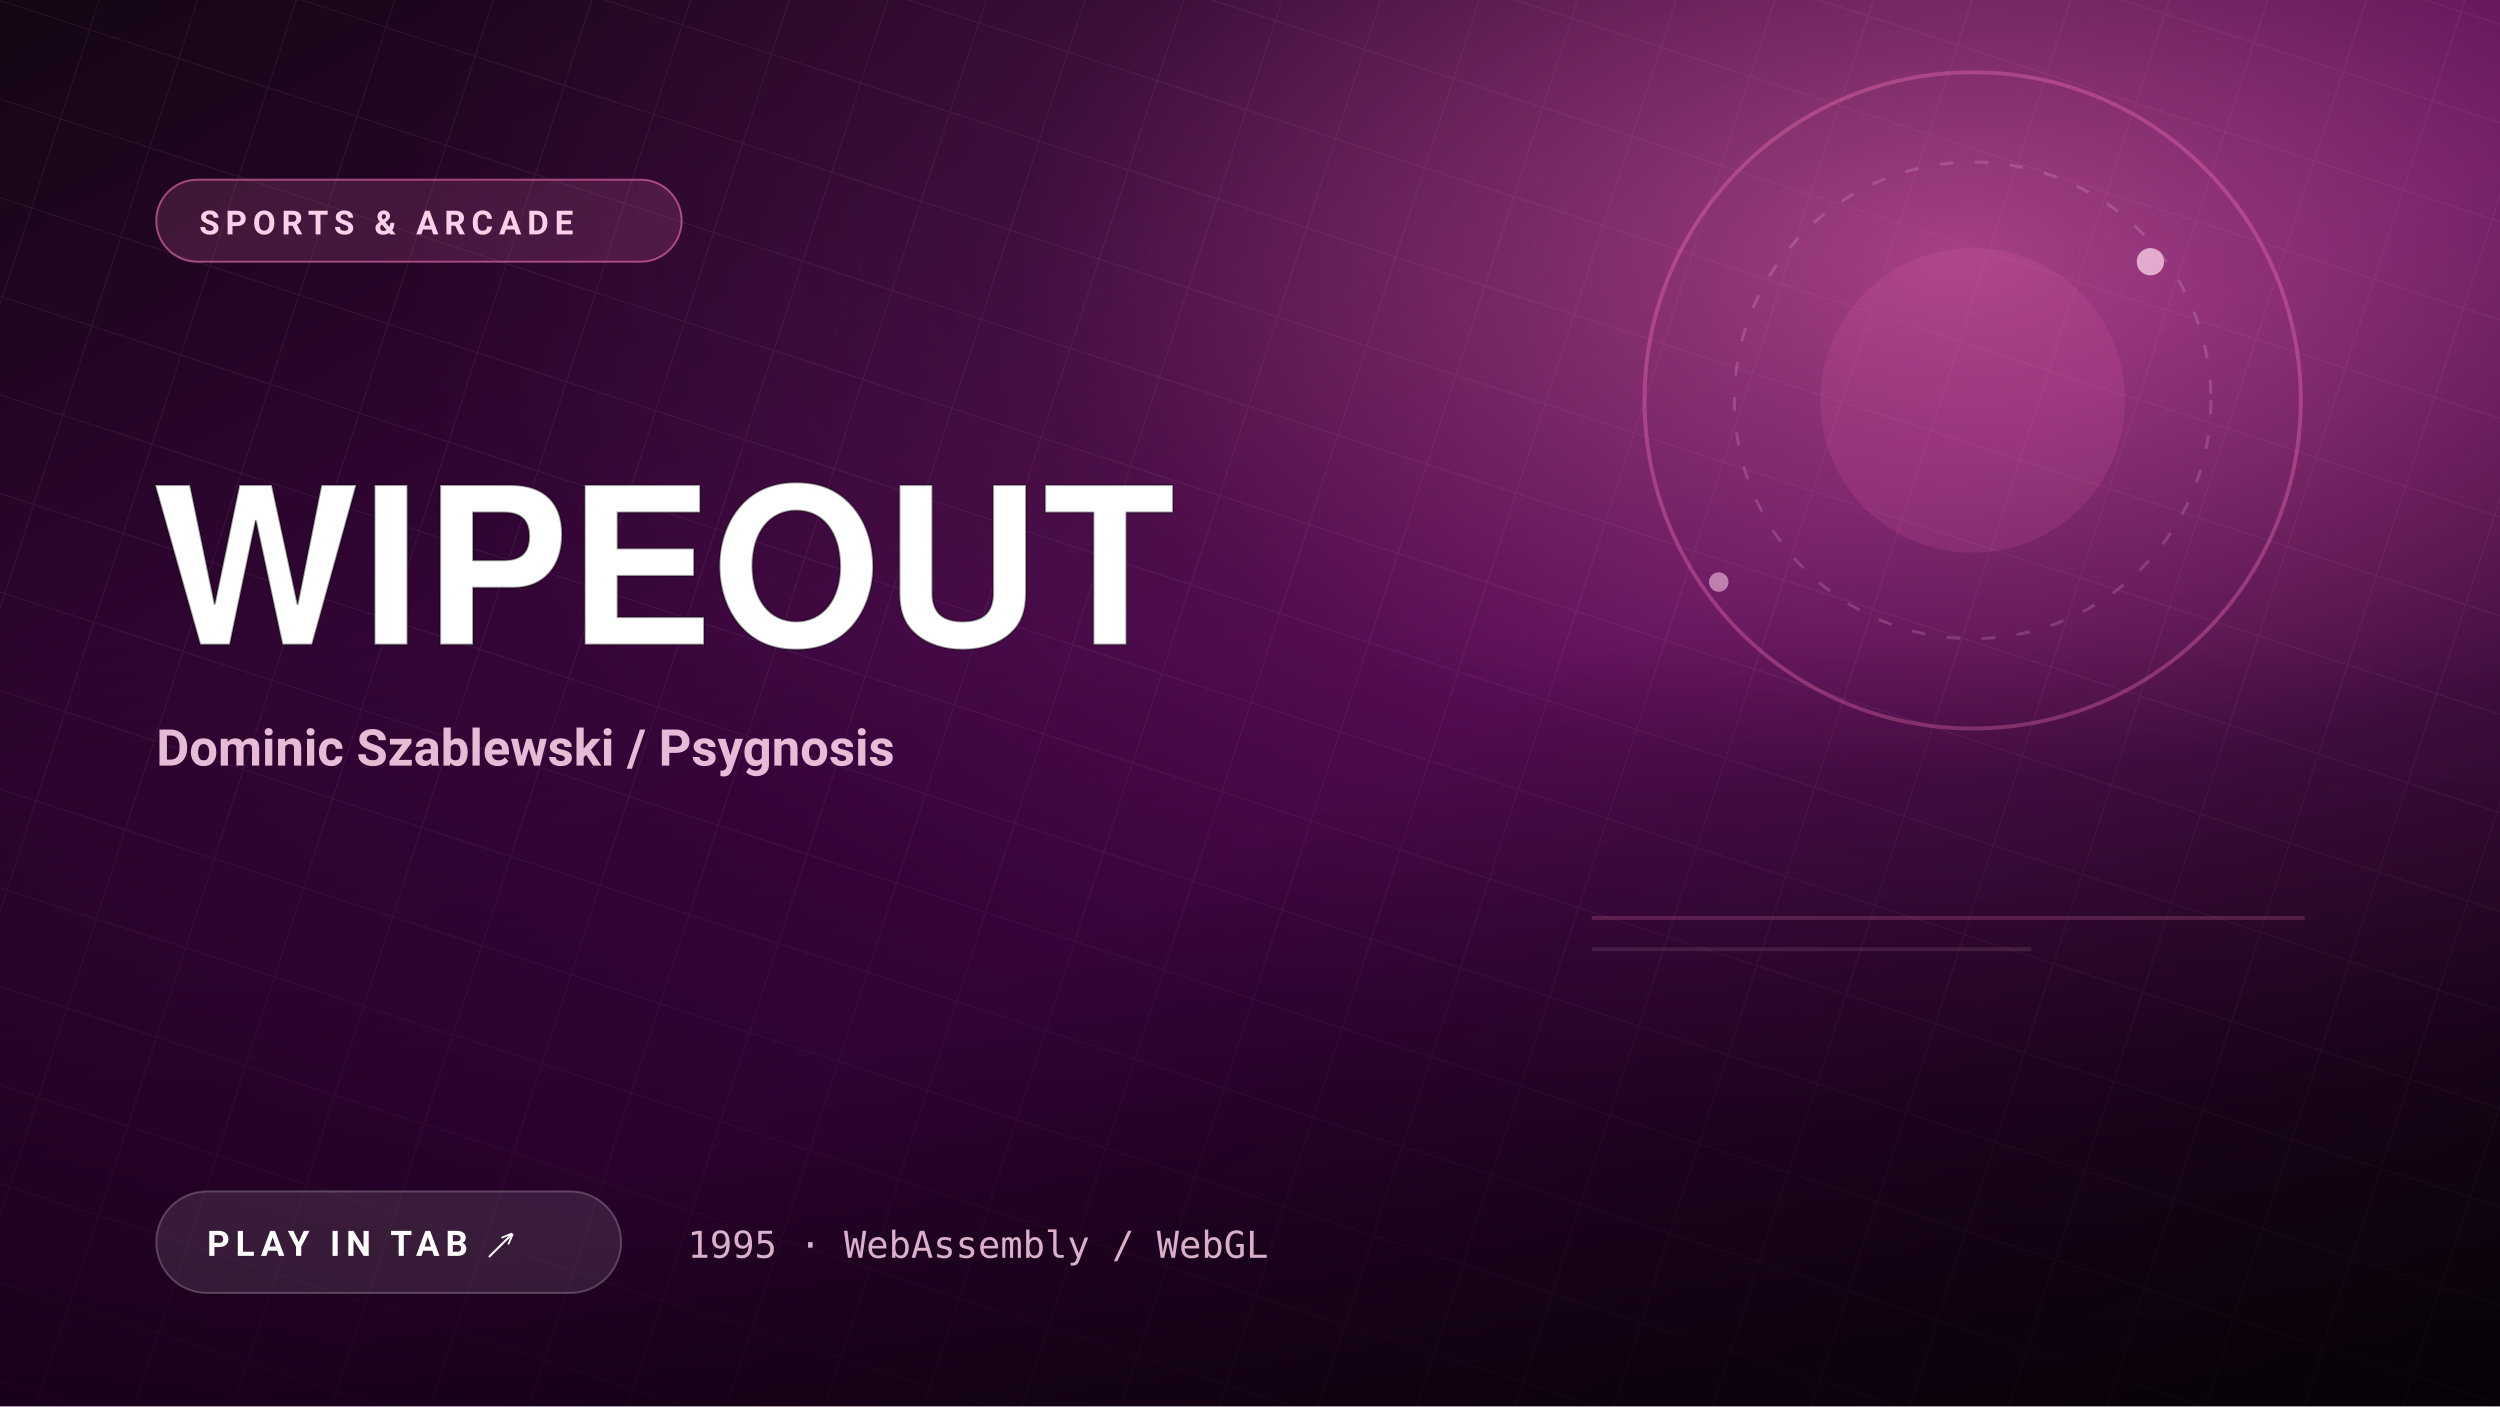
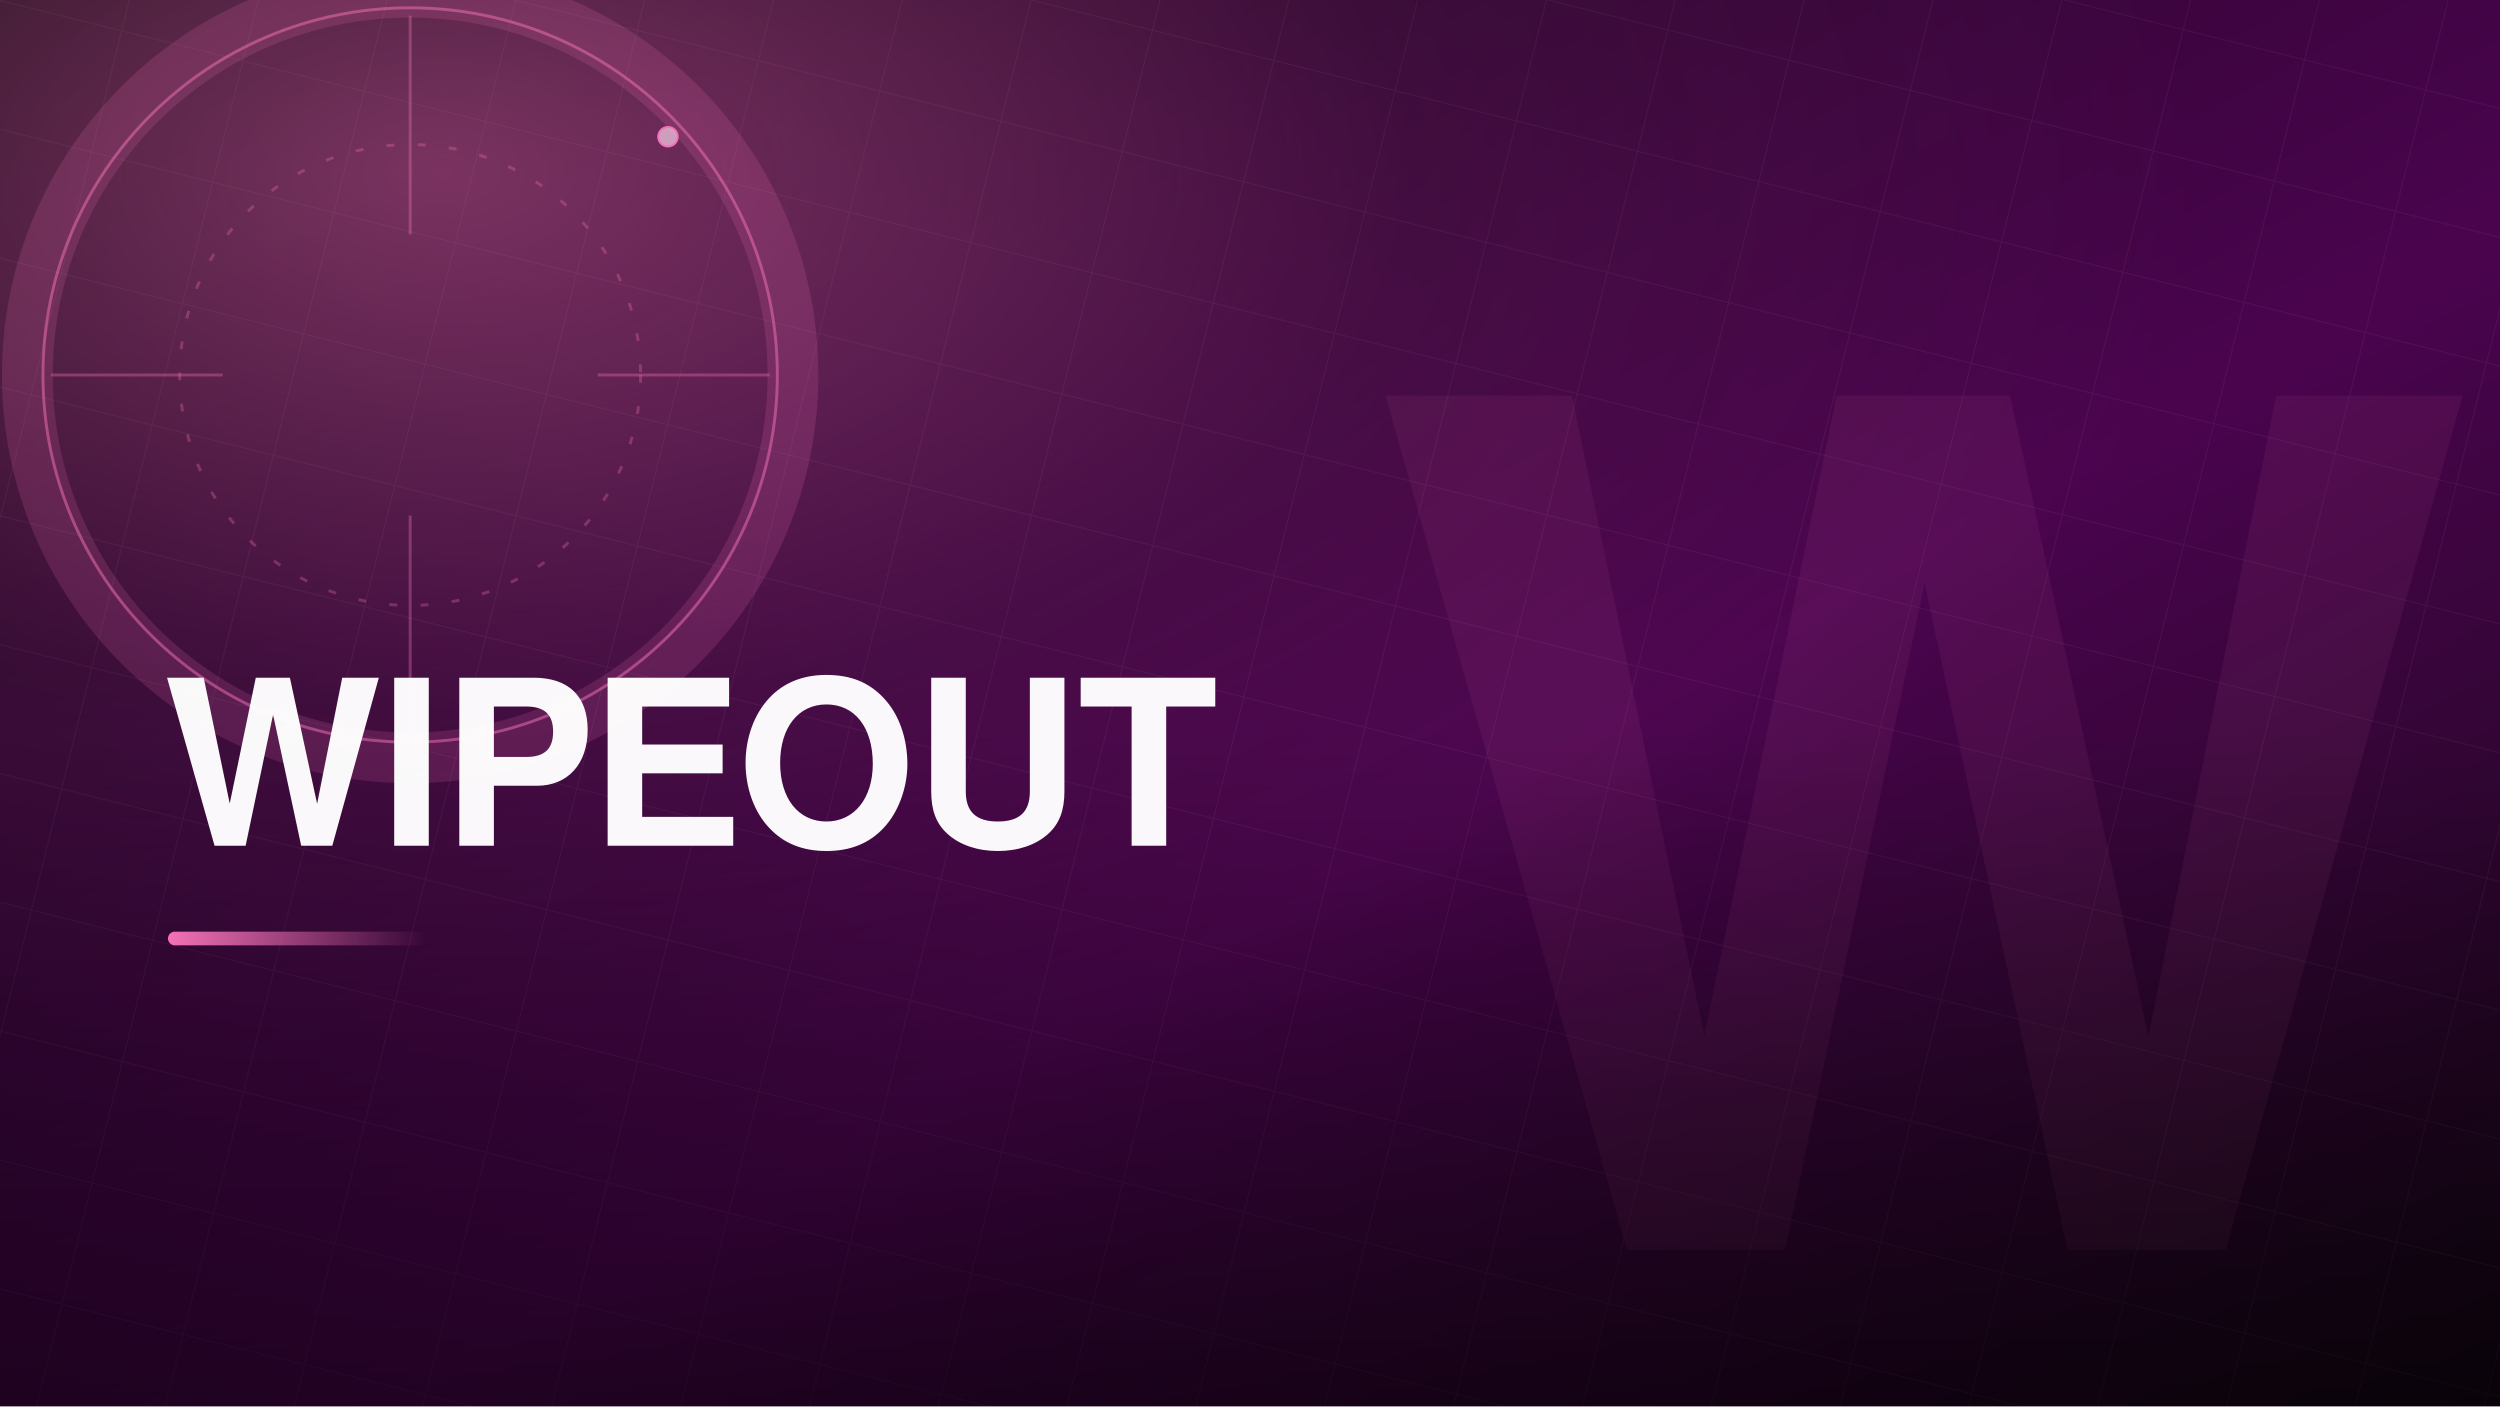
<svg xmlns="http://www.w3.org/2000/svg" viewBox="0 0 1280 720" width="1280" height="720" role="img" aria-label="WipEout cover art">
  <defs>
    <linearGradient id="bg" x1="0" y1="0" x2="1" y2="1">
      <stop offset="0%" stop-color="#140614" />
-       <stop offset="55%" stop-color="#4a044e" />
+       <stop offset="58%" stop-color="#4a044e" />
      <stop offset="100%" stop-color="#140614" />
    </linearGradient>
-     <radialGradient id="glow" cx="78%" cy="18%" r="62%">
-       <stop offset="0%" stop-color="#f472b6" stop-opacity="0.55" />
-       <stop offset="60%" stop-color="#f472b6" stop-opacity="0.08" />
+     <radialGradient id="glow" cx="18%" cy="12%" r="70%">
+       <stop offset="0%" stop-color="#f472b6" stop-opacity="0.42" />
+       <stop offset="55%" stop-color="#f472b6" stop-opacity="0.07" />
      <stop offset="100%" stop-color="#f472b6" stop-opacity="0" />
    </radialGradient>
-     <linearGradient id="fade" x1="0" y1="0" x2="0" y2="1">
-       <stop offset="45%" stop-color="#000" stop-opacity="0" />
-       <stop offset="100%" stop-color="#000" stop-opacity="0.65" />
+     <linearGradient id="rule" x1="0" y1="0" x2="1" y2="0">
+       <stop offset="0%" stop-color="#f472b6" stop-opacity="1" />
+       <stop offset="100%" stop-color="#f472b6" stop-opacity="0" />
    </linearGradient>
-     <pattern id="grid" width="48" height="48" patternUnits="userSpaceOnUse" patternTransform="rotate(18)">
-       <path d="M0 0H48M0 0V48" stroke="#fbcfe8" stroke-opacity="0.07" stroke-width="1" />
+     <linearGradient id="shade" x1="0" y1="0" x2="0" y2="1">
+       <stop offset="52%" stop-color="#000" stop-opacity="0" />
+       <stop offset="100%" stop-color="#000" stop-opacity="0.55" />
+     </linearGradient>
+     <pattern id="grid" width="64" height="64" patternUnits="userSpaceOnUse" patternTransform="rotate(14)">
+       <path d="M0 0H64M0 0V64" stroke="#fbcfe8" stroke-opacity="0.055" stroke-width="1" />
    </pattern>
  </defs>
  <rect width="1280" height="720" fill="url(#bg)" />
  <rect width="1280" height="720" fill="url(#grid)" />
  <rect width="1280" height="720" fill="url(#glow)" />
-   <g opacity="0.85">
-     <circle cx="1010" cy="205" r="168" fill="none" stroke="#f472b6" stroke-opacity="0.42" stroke-width="2" />
-     <circle cx="1010" cy="205" r="122" fill="none" stroke="#fbcfe8" stroke-opacity="0.22" stroke-width="1.5" stroke-dasharray="7 11" />
-     <circle cx="1010" cy="205" r="78" fill="#f472b6" fill-opacity="0.15" />
-     <circle cx="1101" cy="134" r="7" fill="#fbcfe8" fill-opacity="0.9" />
-     <circle cx="880" cy="298" r="5" fill="#fbcfe8" fill-opacity="0.65" />
-     <path d="M815 470 L1180 470" stroke="#f472b6" stroke-opacity="0.35" stroke-width="2" />
-     <path d="M815 486 L1040 486" stroke="#fbcfe8" stroke-opacity="0.18" stroke-width="2" />
+   <g fill="none" stroke="#f472b6">
+     <circle cx="210" cy="192" r="188" stroke-opacity="0.5" stroke-width="1.5" />
+     <circle cx="210" cy="192" r="118" stroke-opacity="0.3" stroke-width="1.5" stroke-dasharray="4 12" />
+     <circle cx="210" cy="192" r="196" stroke-opacity="0.16" stroke-width="26" />
+     <path d="M210 8 V120 M210 264 V376 M26 192 H114 M306 192 H394" stroke-opacity="0.35" stroke-width="1.5" />
+     <circle cx="342" cy="70" r="5" fill="#fbcfe8" fill-opacity="0.7" />
  </g>
-   <rect width="1280" height="720" fill="url(#fade)" />
-   <g transform="translate(80 92)">
-     <rect x="0" y="0" width="269" height="42" rx="21" fill="#f472b6" fill-opacity="0.16" stroke="#f472b6" stroke-opacity="0.6" />
-     <text x="22" y="28" fill="#fbcfe8" font-family="Segoe UI, Roboto, Helvetica, Arial, sans-serif" font-size="17" font-weight="700" letter-spacing="3">SPORTS &amp; ARCADE</text>
+   <text x="1268" y="640" text-anchor="end" font-family="Segoe UI, Helvetica, Arial, sans-serif" font-weight="900" font-size="600" fill="#f472b6" fill-opacity="0.07" letter-spacing="-20">W</text>
+   <rect width="1280" height="720" fill="url(#shade)" />
+   <g font-family="Segoe UI, Arial Black, Helvetica, Arial, sans-serif" font-weight="900" font-size="118" letter-spacing="-1">
+     <text x="84" y="433" fill="#ffffff" fill-opacity="0.97">WIPEOUT</text>
  </g>
-   <g font-family="Segoe UI, Arial Black, Helvetica, Arial, sans-serif" font-weight="900" font-size="112" letter-spacing="1">
-     <text x="78" y="330" fill="#ffffff" stroke="#000" stroke-opacity="0.35" stroke-width="1">WIPEOUT</text>
-   </g>
-   <text x="80" y="392" fill="#fbcfe8" font-family="Segoe UI, Roboto, Helvetica, Arial, sans-serif" font-size="26" font-weight="600" opacity="0.9">Dominic Szablewski / Psygnosis</text>
-   <g transform="translate(80 610)">
-     <rect x="0" y="0" width="238" height="52" rx="26" fill="#ffffff" fill-opacity="0.1" stroke="#ffffff" stroke-opacity="0.22" />
-     <text x="26" y="33" fill="#ffffff" font-family="Segoe UI, Roboto, Helvetica, Arial, sans-serif" font-size="18" font-weight="700" letter-spacing="3">PLAY IN TAB ↗</text>
-     <text x="272" y="34" fill="#fbcfe8" font-family="ui-monospace, SFMono-Regular, Menlo, monospace" font-size="19" opacity="0.85">1995 · WebAssembly / WebGL</text>
-   </g>
+   <rect x="86" y="477" width="132" height="7" rx="3.5" fill="url(#rule)" />
</svg>
